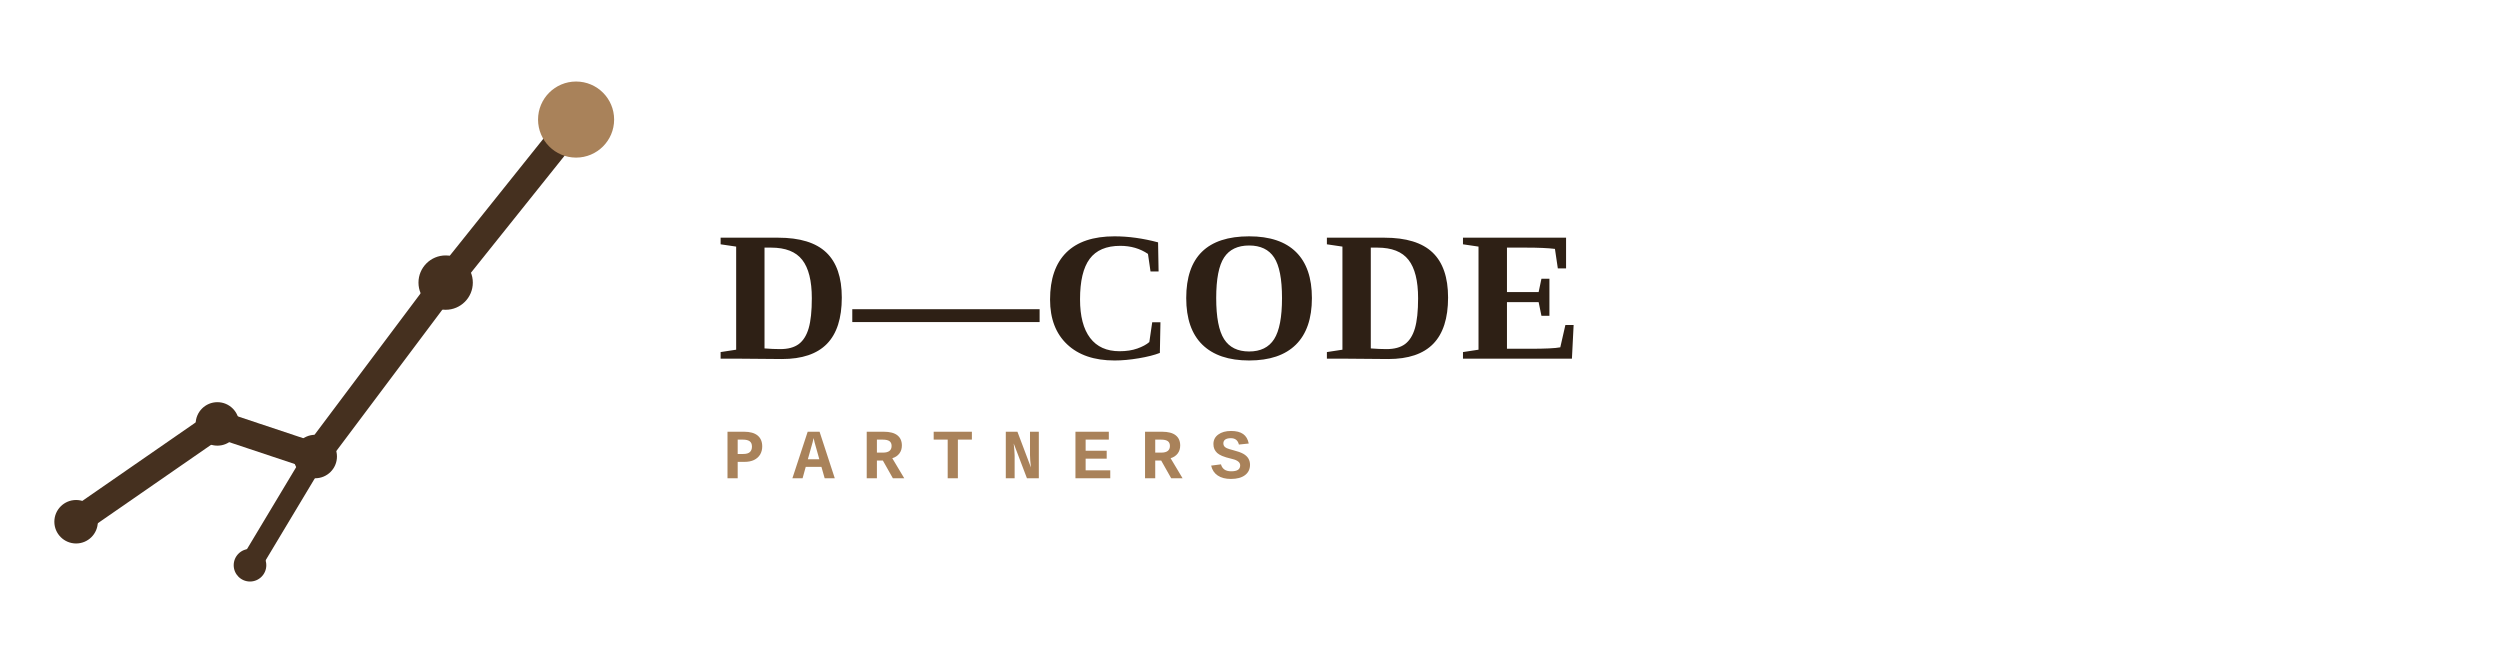
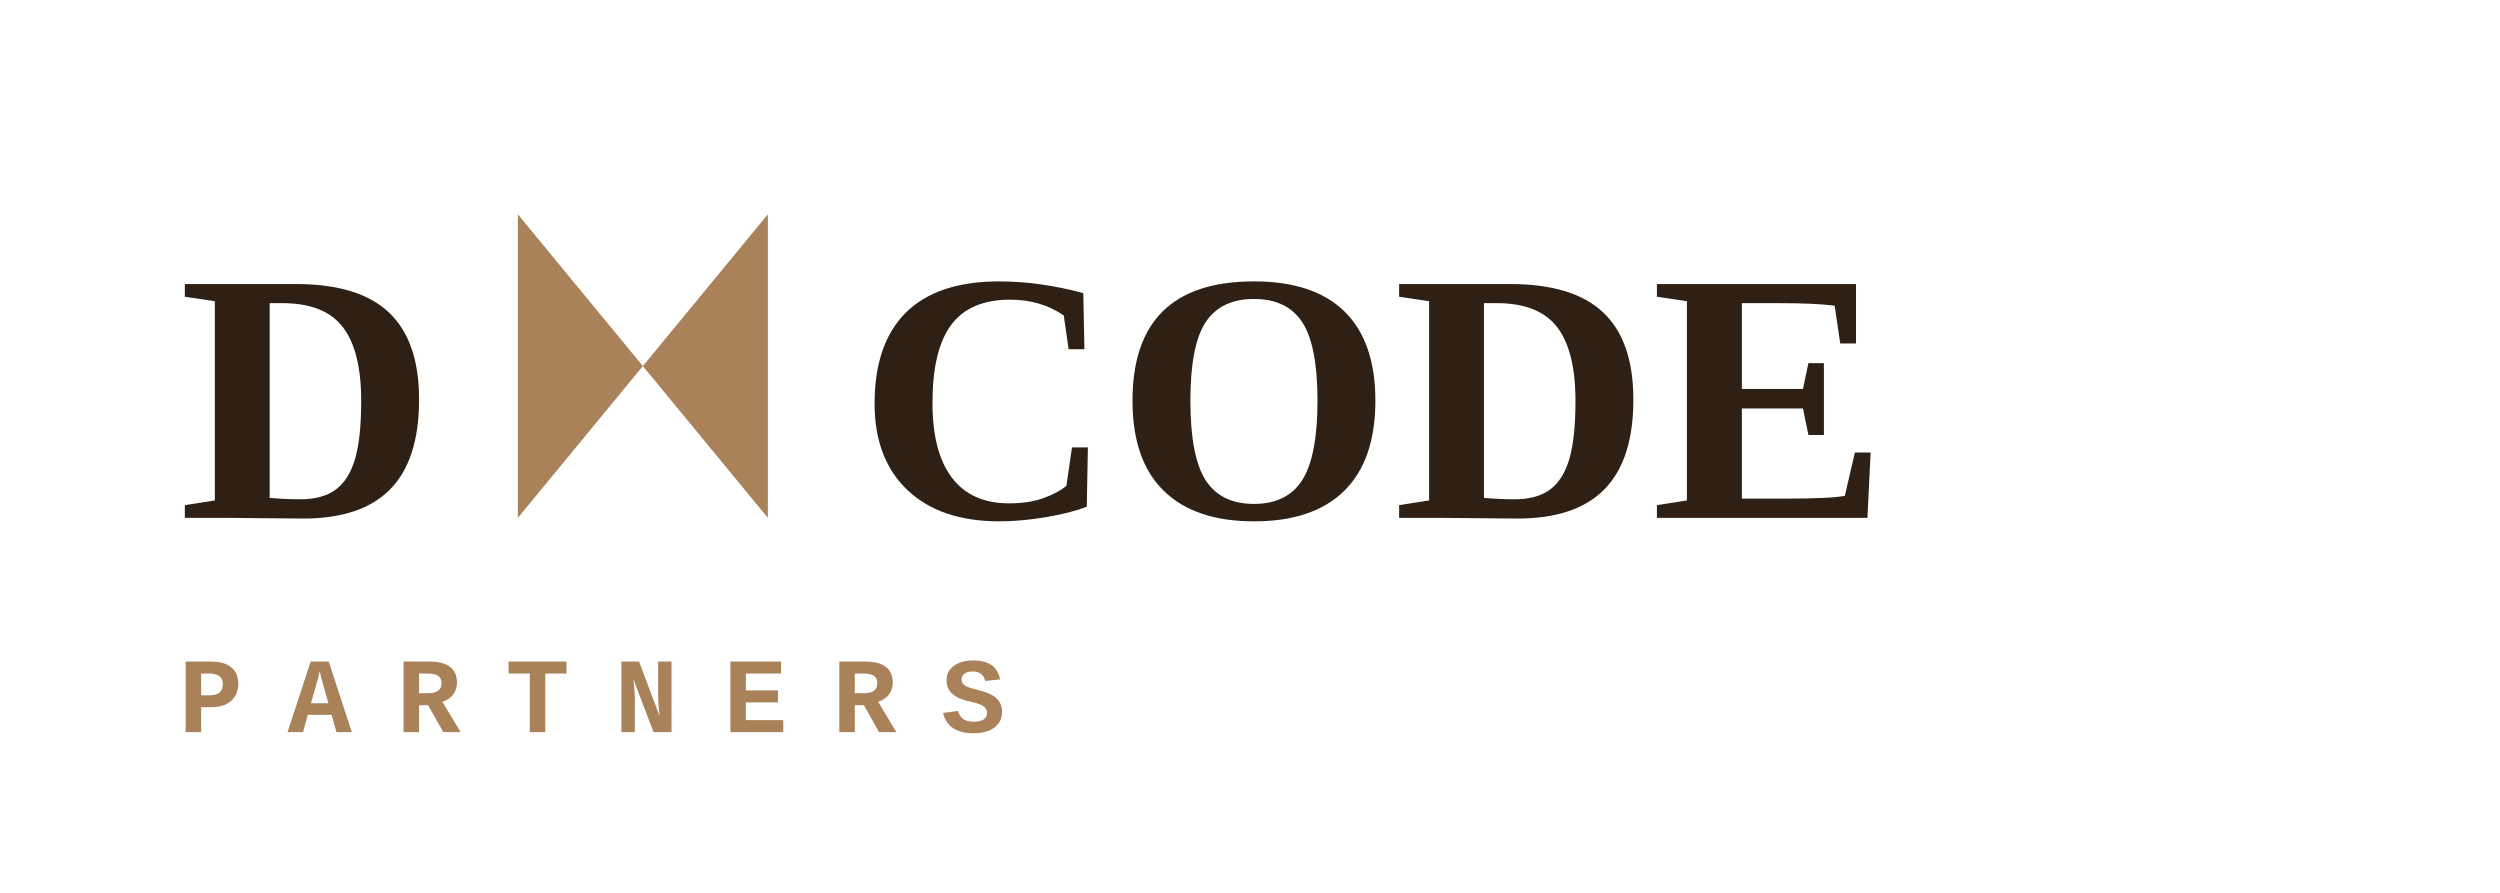
- <svg xmlns="http://www.w3.org/2000/svg" viewBox="0 0 460 120">
-   <g>
-     <path d="M14 96 L40 78 L58 84 L82 52 L106 22" stroke="#45301F" stroke-width="5" fill="none" stroke-linecap="round" stroke-linejoin="round" />
-     <path d="M58 84 L46 104" stroke="#45301F" stroke-width="4" fill="none" stroke-linecap="round" />
-     <circle cx="14" cy="96" r="4" fill="#45301F" />
-     <circle cx="40" cy="78" r="4" fill="#45301F" />
-     <circle cx="58" cy="84" r="4" fill="#45301F" />
-     <circle cx="82" cy="52" r="5" fill="#45301F" />
-     <circle cx="46" cy="104" r="3" fill="#45301F" />
-     <circle cx="106" cy="22" r="7" fill="#A9825A" />
-   </g>
-   <text x="132" y="66" font-family="Georgia, 'Times New Roman', serif" font-weight="600" font-size="34" fill="#2E2015" letter-spacing="0.5">D—CODE</text>
-   <text x="133" y="88" font-family="'Courier New', monospace" font-weight="600" font-size="13" fill="#A9825A" letter-spacing="5">PARTNERS</text>
+ <svg xmlns="http://www.w3.org/2000/svg" viewBox="0 0 280 100">
+   <text x="20" y="58" font-family="Georgia, 'Times New Roman', serif" font-weight="700" font-size="40" fill="#2E2015">D</text>
+   <polygon points="58,24 58,58 72,41" fill="#A9825A" />
+   <polygon points="86,24 86,58 72,41" fill="#A9825A" />
+   <text x="96" y="58" font-family="Georgia, 'Times New Roman', serif" font-weight="700" font-size="40" fill="#2E2015">CODE</text>
+   <text x="20" y="82" font-family="'Courier New', monospace" font-weight="600" font-size="12" letter-spacing="5" fill="#A9825A">PARTNERS</text>
</svg>
